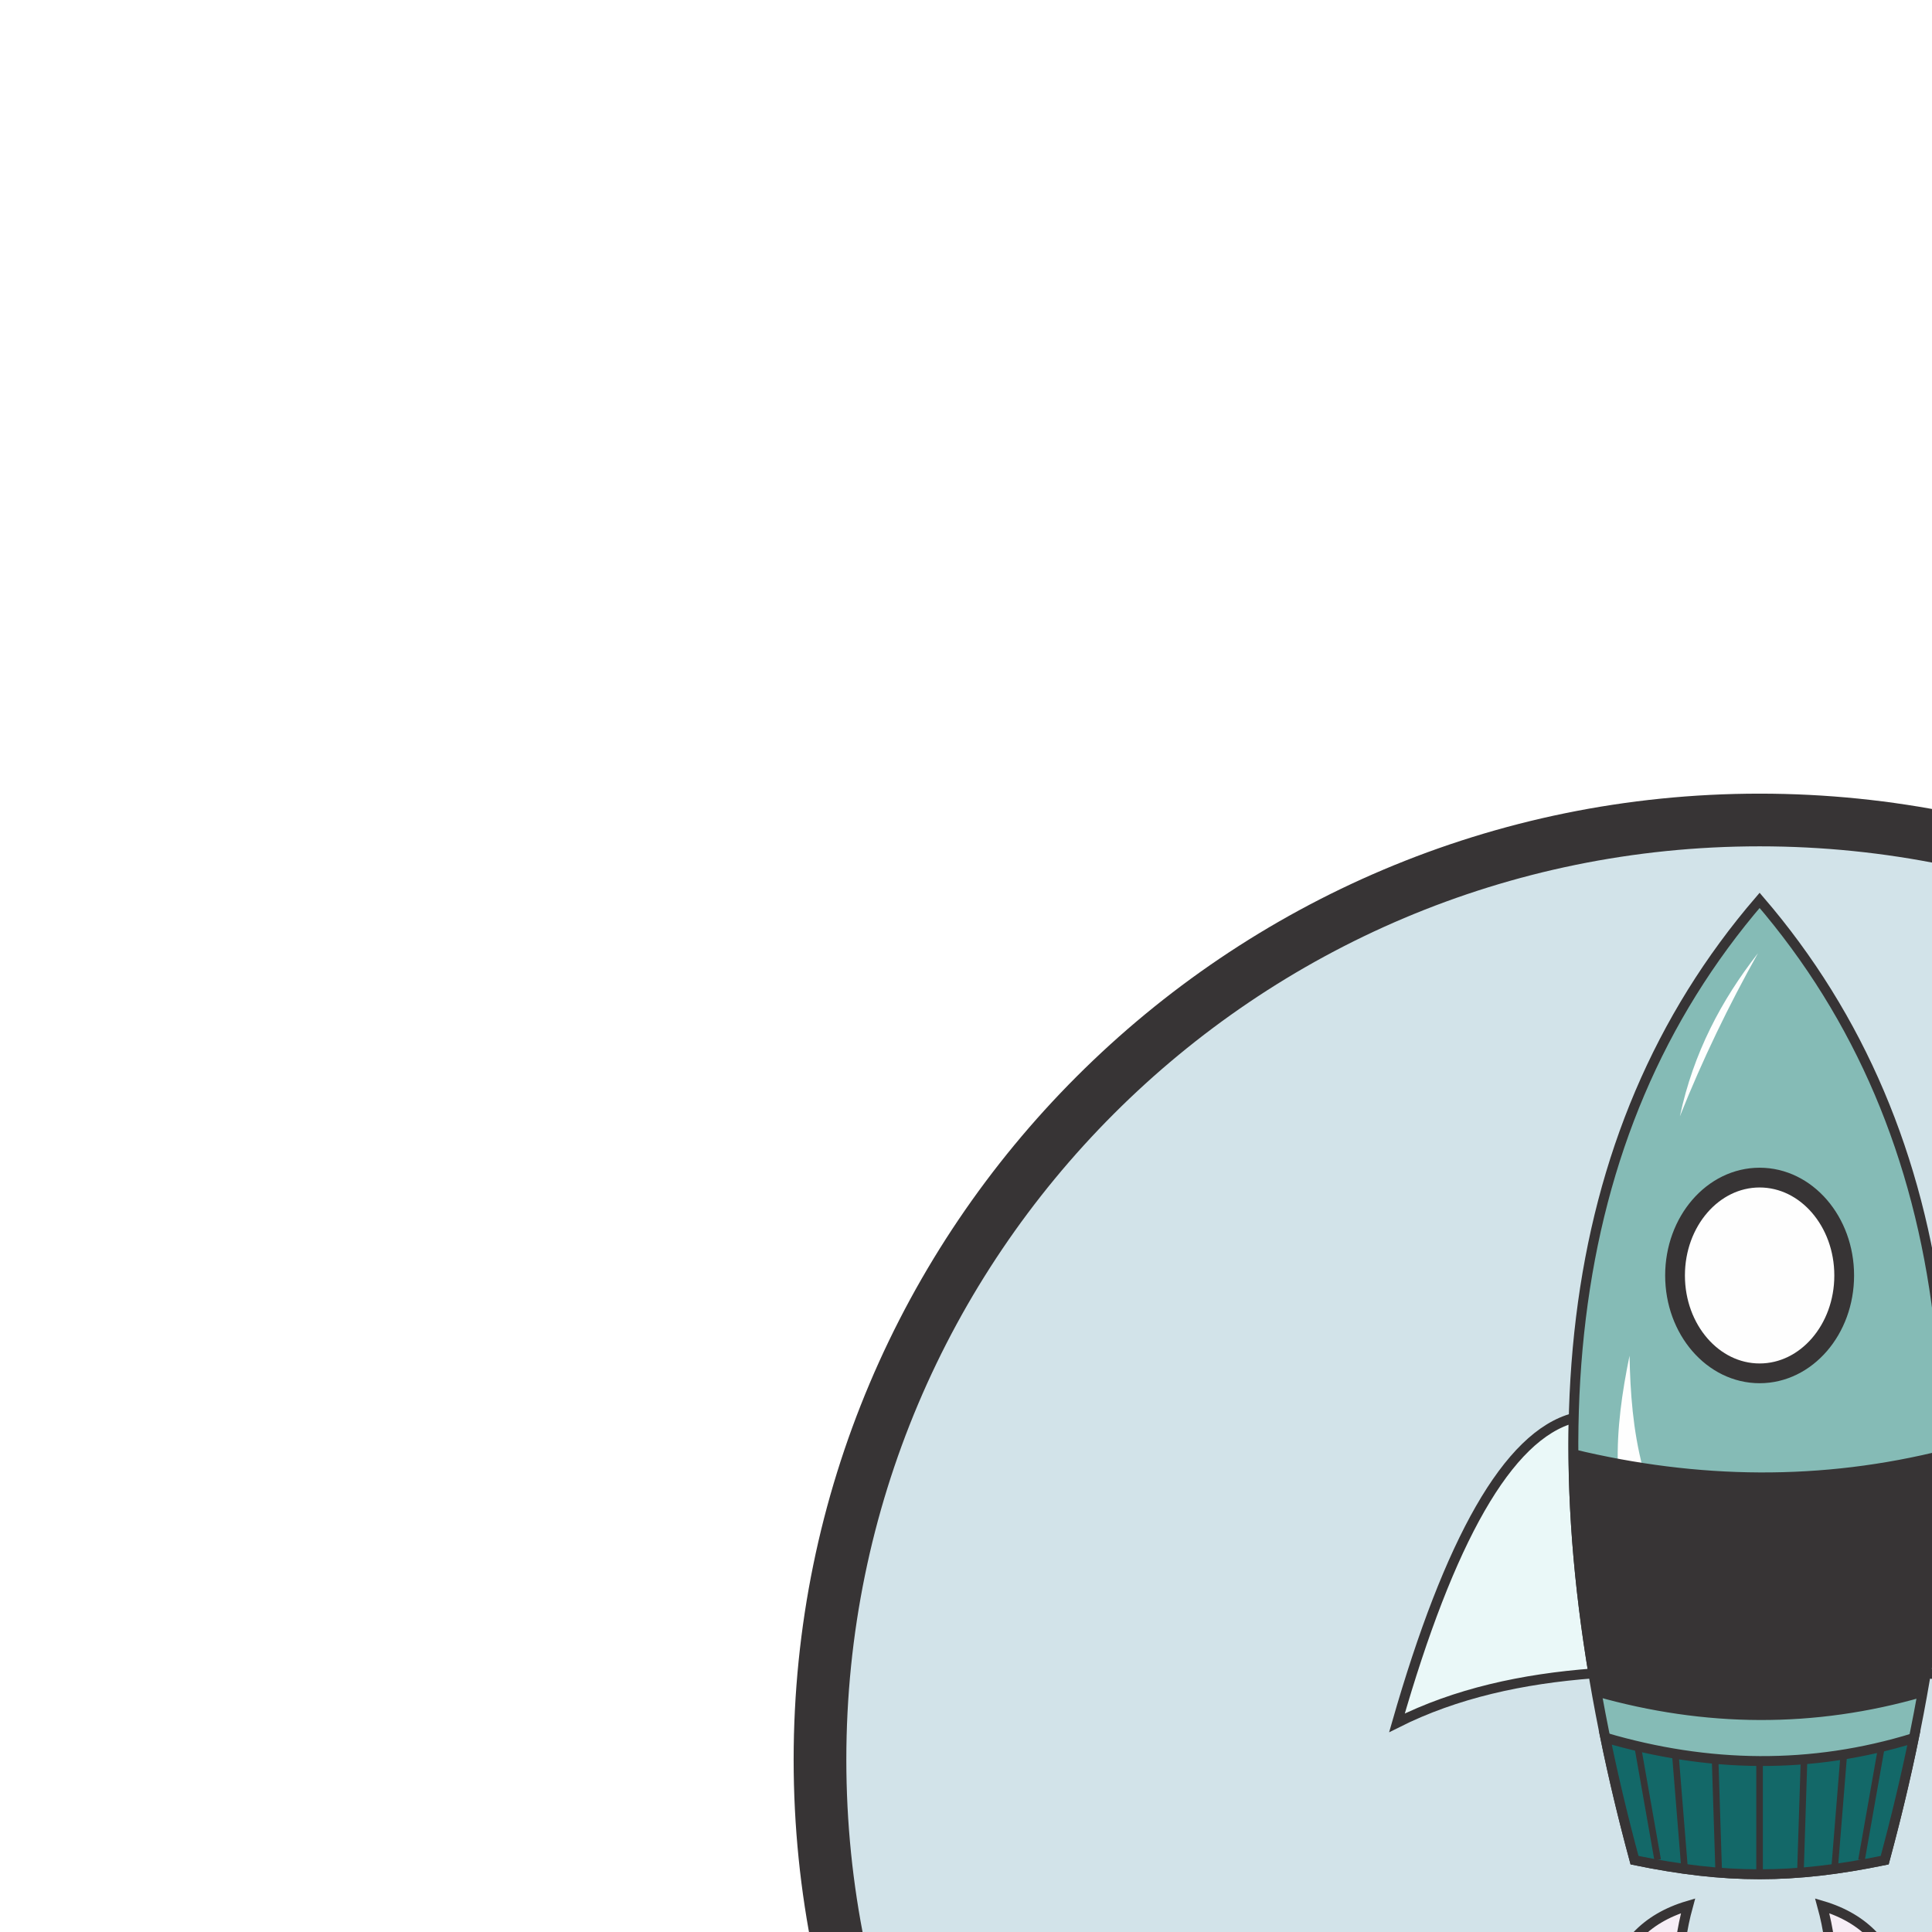
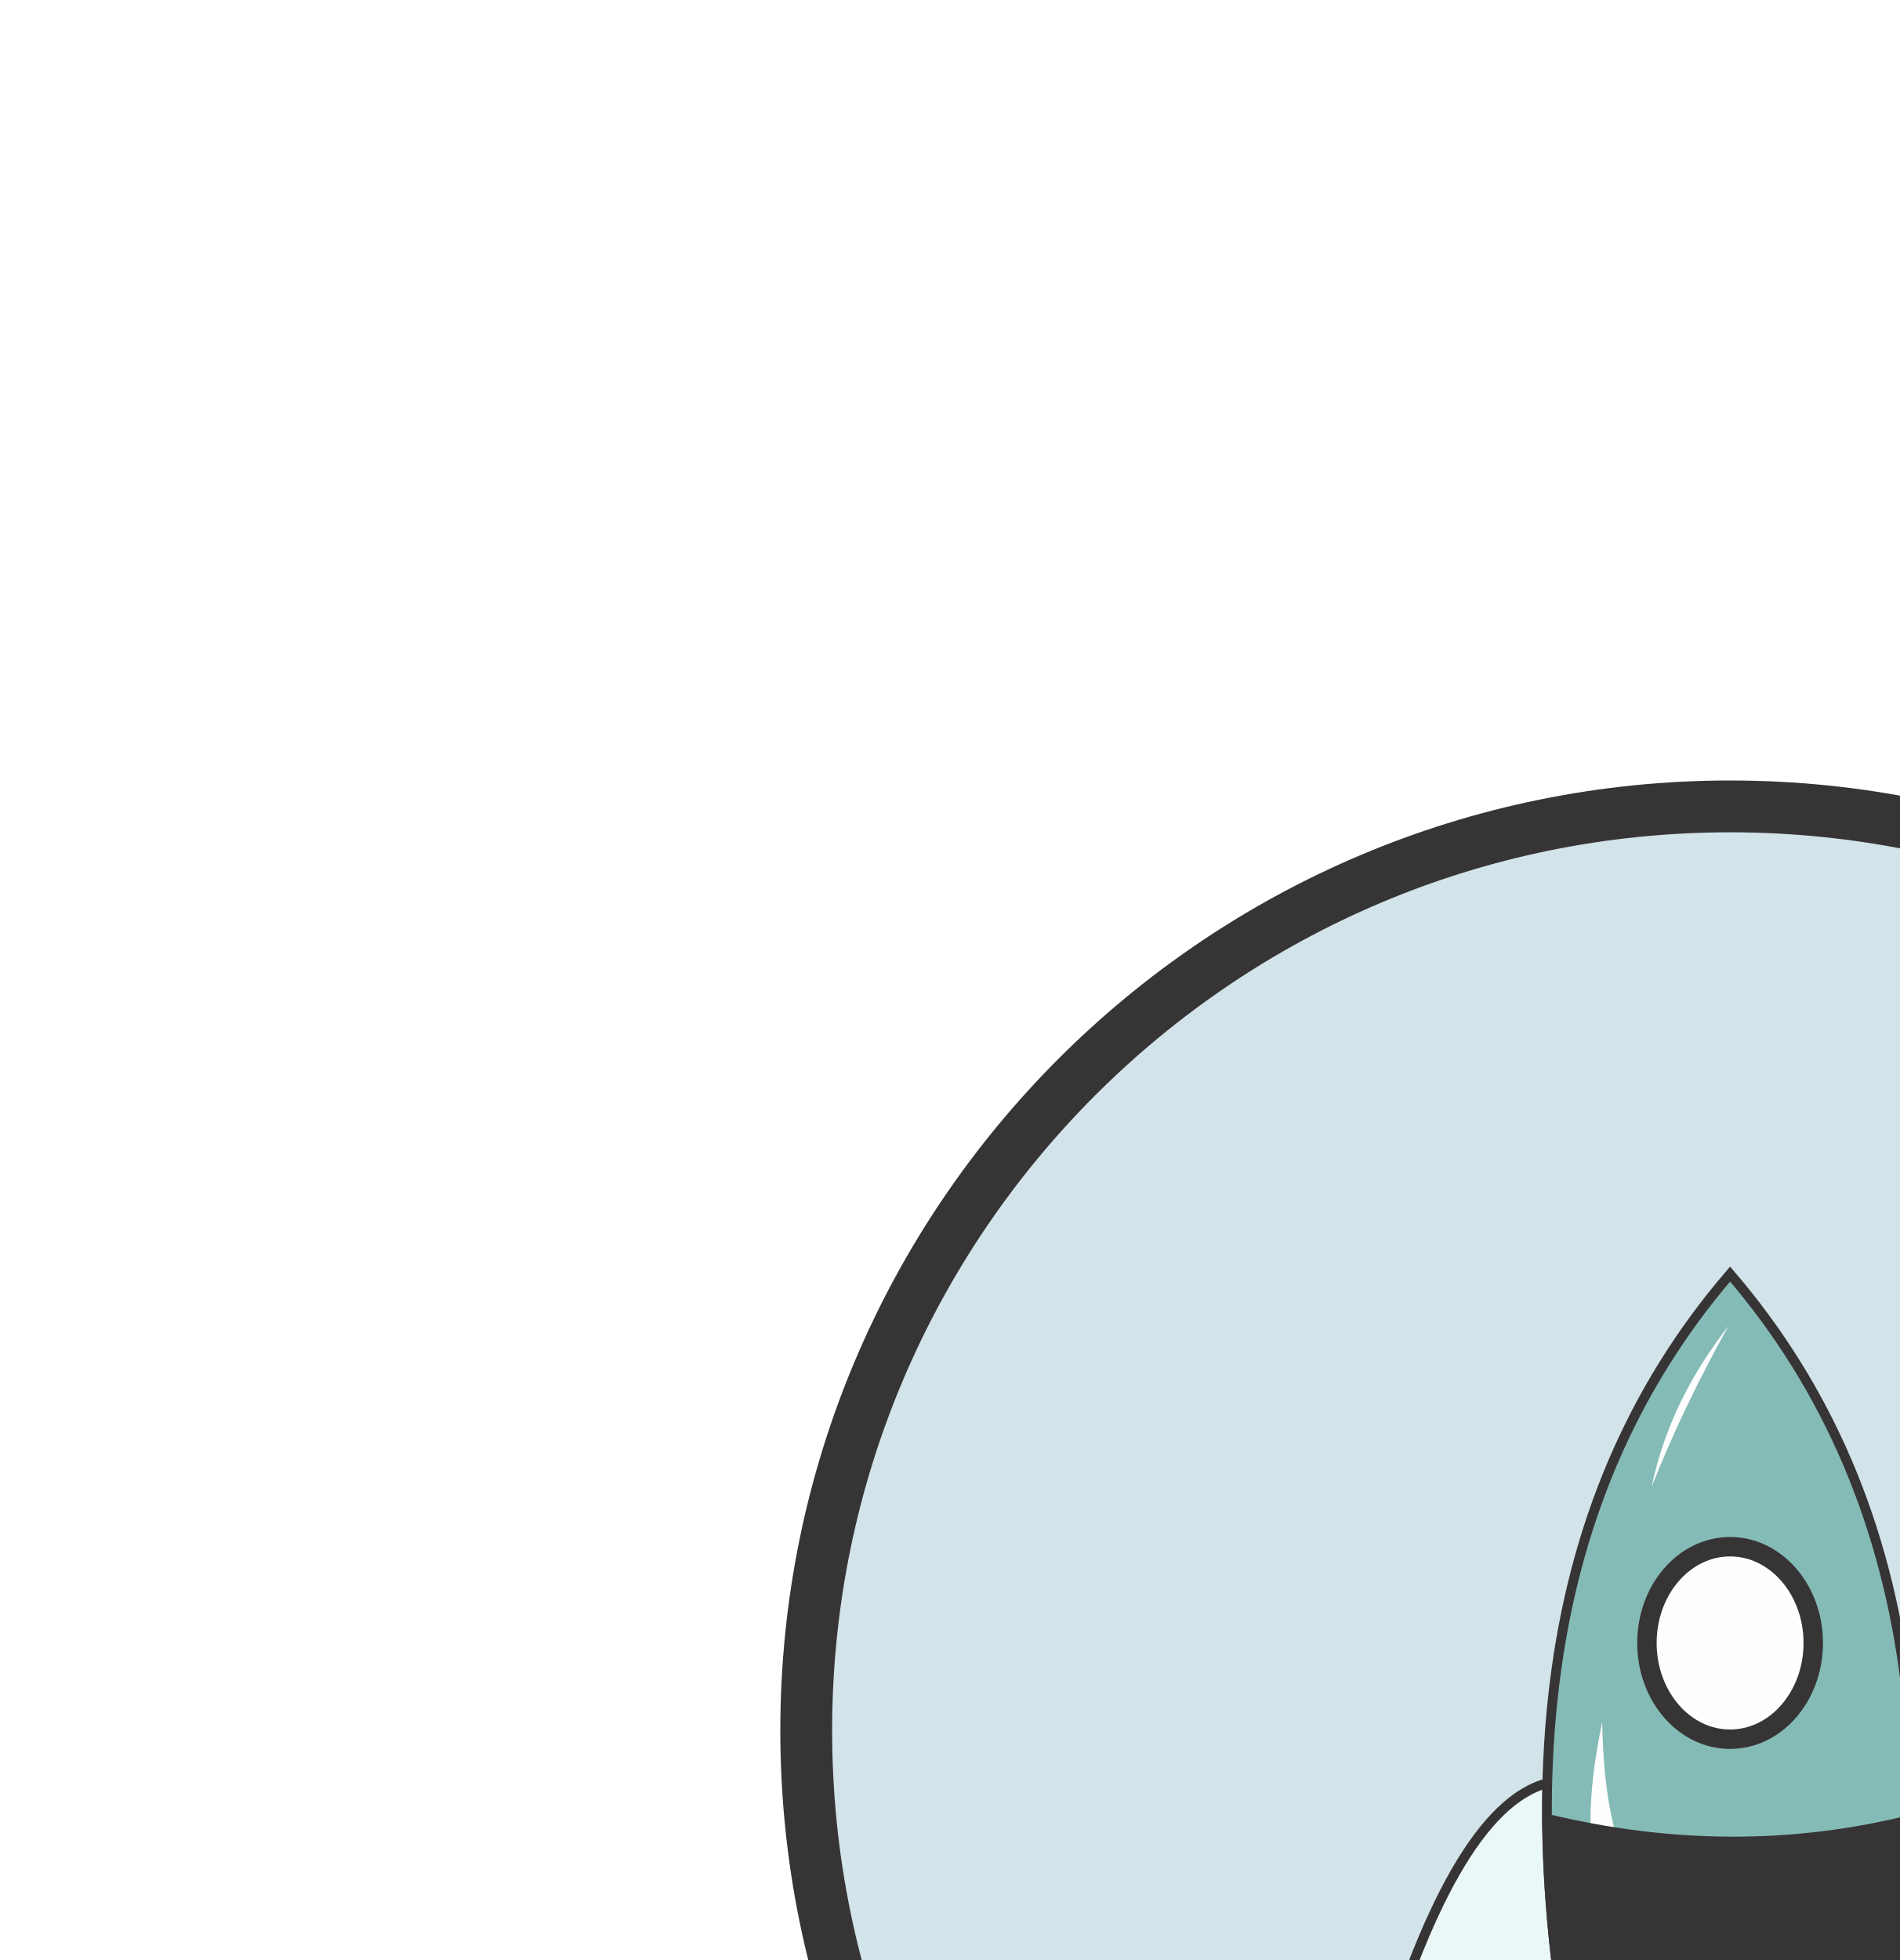
<svg xmlns="http://www.w3.org/2000/svg" fill="none">
  <svg width="196" height="196" viewBox="-80  -80 296 296" fill="none">
    <path d="M98.114 193.227C150.643 193.227 193.227 150.643 193.227 98.114C193.227 45.584 150.643 3 98.114 3C45.584 3 3 45.584 3 98.114C3 150.643 45.584 193.227 98.114 193.227Z" fill="#D2E3E9" stroke="#373435" stroke-width="5.333" stroke-miterlimit="2.613" />
  </svg>
-   <svg width="196" height="196" viewBox="-140 -90 296 296" fill="none">
+   <svg width="196" height="196" viewBox="-140 -130 296 296" fill="none">
    <path fill-rule="evenodd" clip-rule="evenodd" d="M21.281 79.383H21.279C14.091 79.927 7.366 81.397 1.402 84.388C6.692 65.95 12.625 55.295 19.292 53.529H19.295C19.096 61.686 19.769 70.31 21.281 79.384V79.383Z" fill="#EAF8F8" stroke="#373435" stroke-width="1" stroke-miterlimit="2.613" />
    <path fill-rule="evenodd" clip-rule="evenodd" d="M54.947 79.383H54.949C62.136 79.927 68.861 81.397 74.825 84.388C69.535 65.95 63.602 55.295 56.935 53.529H56.932C57.132 61.686 56.458 70.31 54.947 79.384V79.383Z" fill="#EAF8F8" stroke="#373435" stroke-width="1" stroke-miterlimit="2.613" />
    <path fill-rule="evenodd" clip-rule="evenodd" d="M25.45 98.289C14.47 57.753 17.737 24.845 38.111 1.136C58.484 24.844 61.751 57.753 50.77 98.289C41.528 100.191 34.692 100.191 25.45 98.289Z" fill="#85BBB6" stroke="#373435" stroke-width="1" stroke-miterlimit="2.613" />
    <path fill-rule="evenodd" clip-rule="evenodd" d="M25.45 98.289C24.308 94.072 23.321 89.938 22.491 85.888C32.901 88.94 43.31 89.133 53.721 85.927C52.891 89.965 51.908 94.086 50.77 98.289C41.528 100.191 34.692 100.191 25.45 98.289Z" fill="#136868" stroke="#373435" stroke-width="1" stroke-miterlimit="2.613" />
    <path fill-rule="evenodd" clip-rule="evenodd" d="M23.756 58.331C24.597 58.406 25.439 58.481 26.281 58.556C25.283 54.734 25.019 50.972 24.944 47.227C24.183 50.919 23.654 54.617 23.756 58.332V58.331Z" fill="#FEFEFE" />
    <path d="M38.111 49.011C42.839 49.011 46.672 44.576 46.672 39.105C46.672 33.633 42.839 29.198 38.111 29.198C33.383 29.198 29.55 33.633 29.55 39.105C29.55 44.576 33.383 49.011 38.111 49.011Z" fill="#FEFEFE" stroke="#373435" stroke-width="2" stroke-miterlimit="2.613" />
    <path fill-rule="evenodd" clip-rule="evenodd" d="M19.263 57.03C31.828 60.056 44.393 60.246 56.958 57.068C56.911 64.792 56.11 72.919 54.586 81.435C43.599 84.606 32.613 84.502 21.626 81.387C20.105 72.876 19.307 64.751 19.263 57.03Z" fill="#373435" stroke="#373435" stroke-width="0.667" stroke-miterlimit="2.613" />
    <path d="M38.106 88.249V99.468" stroke="#373435" stroke-width="0.667" stroke-miterlimit="2.613" />
    <path d="M33.61 88.252L33.97 99.466" stroke="#373435" stroke-width="0.667" stroke-miterlimit="2.613" />
    <path d="M29.592 87.721L30.495 98.903" stroke="#373435" stroke-width="0.667" stroke-miterlimit="2.613" />
    <path d="M25.797 86.946L27.788 98.246" stroke="#373435" stroke-width="0.667" stroke-miterlimit="2.613" />
    <path d="M42.602 88.289L42.242 99.503" stroke="#373435" stroke-width="0.667" stroke-miterlimit="2.613" />
    <path d="M46.619 87.757L45.717 98.94" stroke="#373435" stroke-width="0.667" stroke-miterlimit="2.613" />
    <path d="M50.416 86.983L48.423 98.283" stroke="#373435" stroke-width="0.667" stroke-miterlimit="2.613" />
    <path fill-rule="evenodd" clip-rule="evenodd" d="M30.039 23C32.338 17.235 34.994 11.749 37.942 6.49C34.261 11.209 31.41 16.549 30.039 23Z" fill="#FEFEFE" />
    <path fill-rule="evenodd" clip-rule="evenodd" d="M37.658 151.253C27.659 138.152 13.231 108.119 30.87 102.906C28.263 112.357 31.346 120.197 37.658 127.014C43.97 120.197 47.051 112.357 44.445 102.906C62.084 108.119 47.656 138.153 37.658 151.253Z" fill="#F6EEF6" stroke="#373435" stroke-width="1" stroke-miterlimit="2.613" />
  </svg>
</svg>
